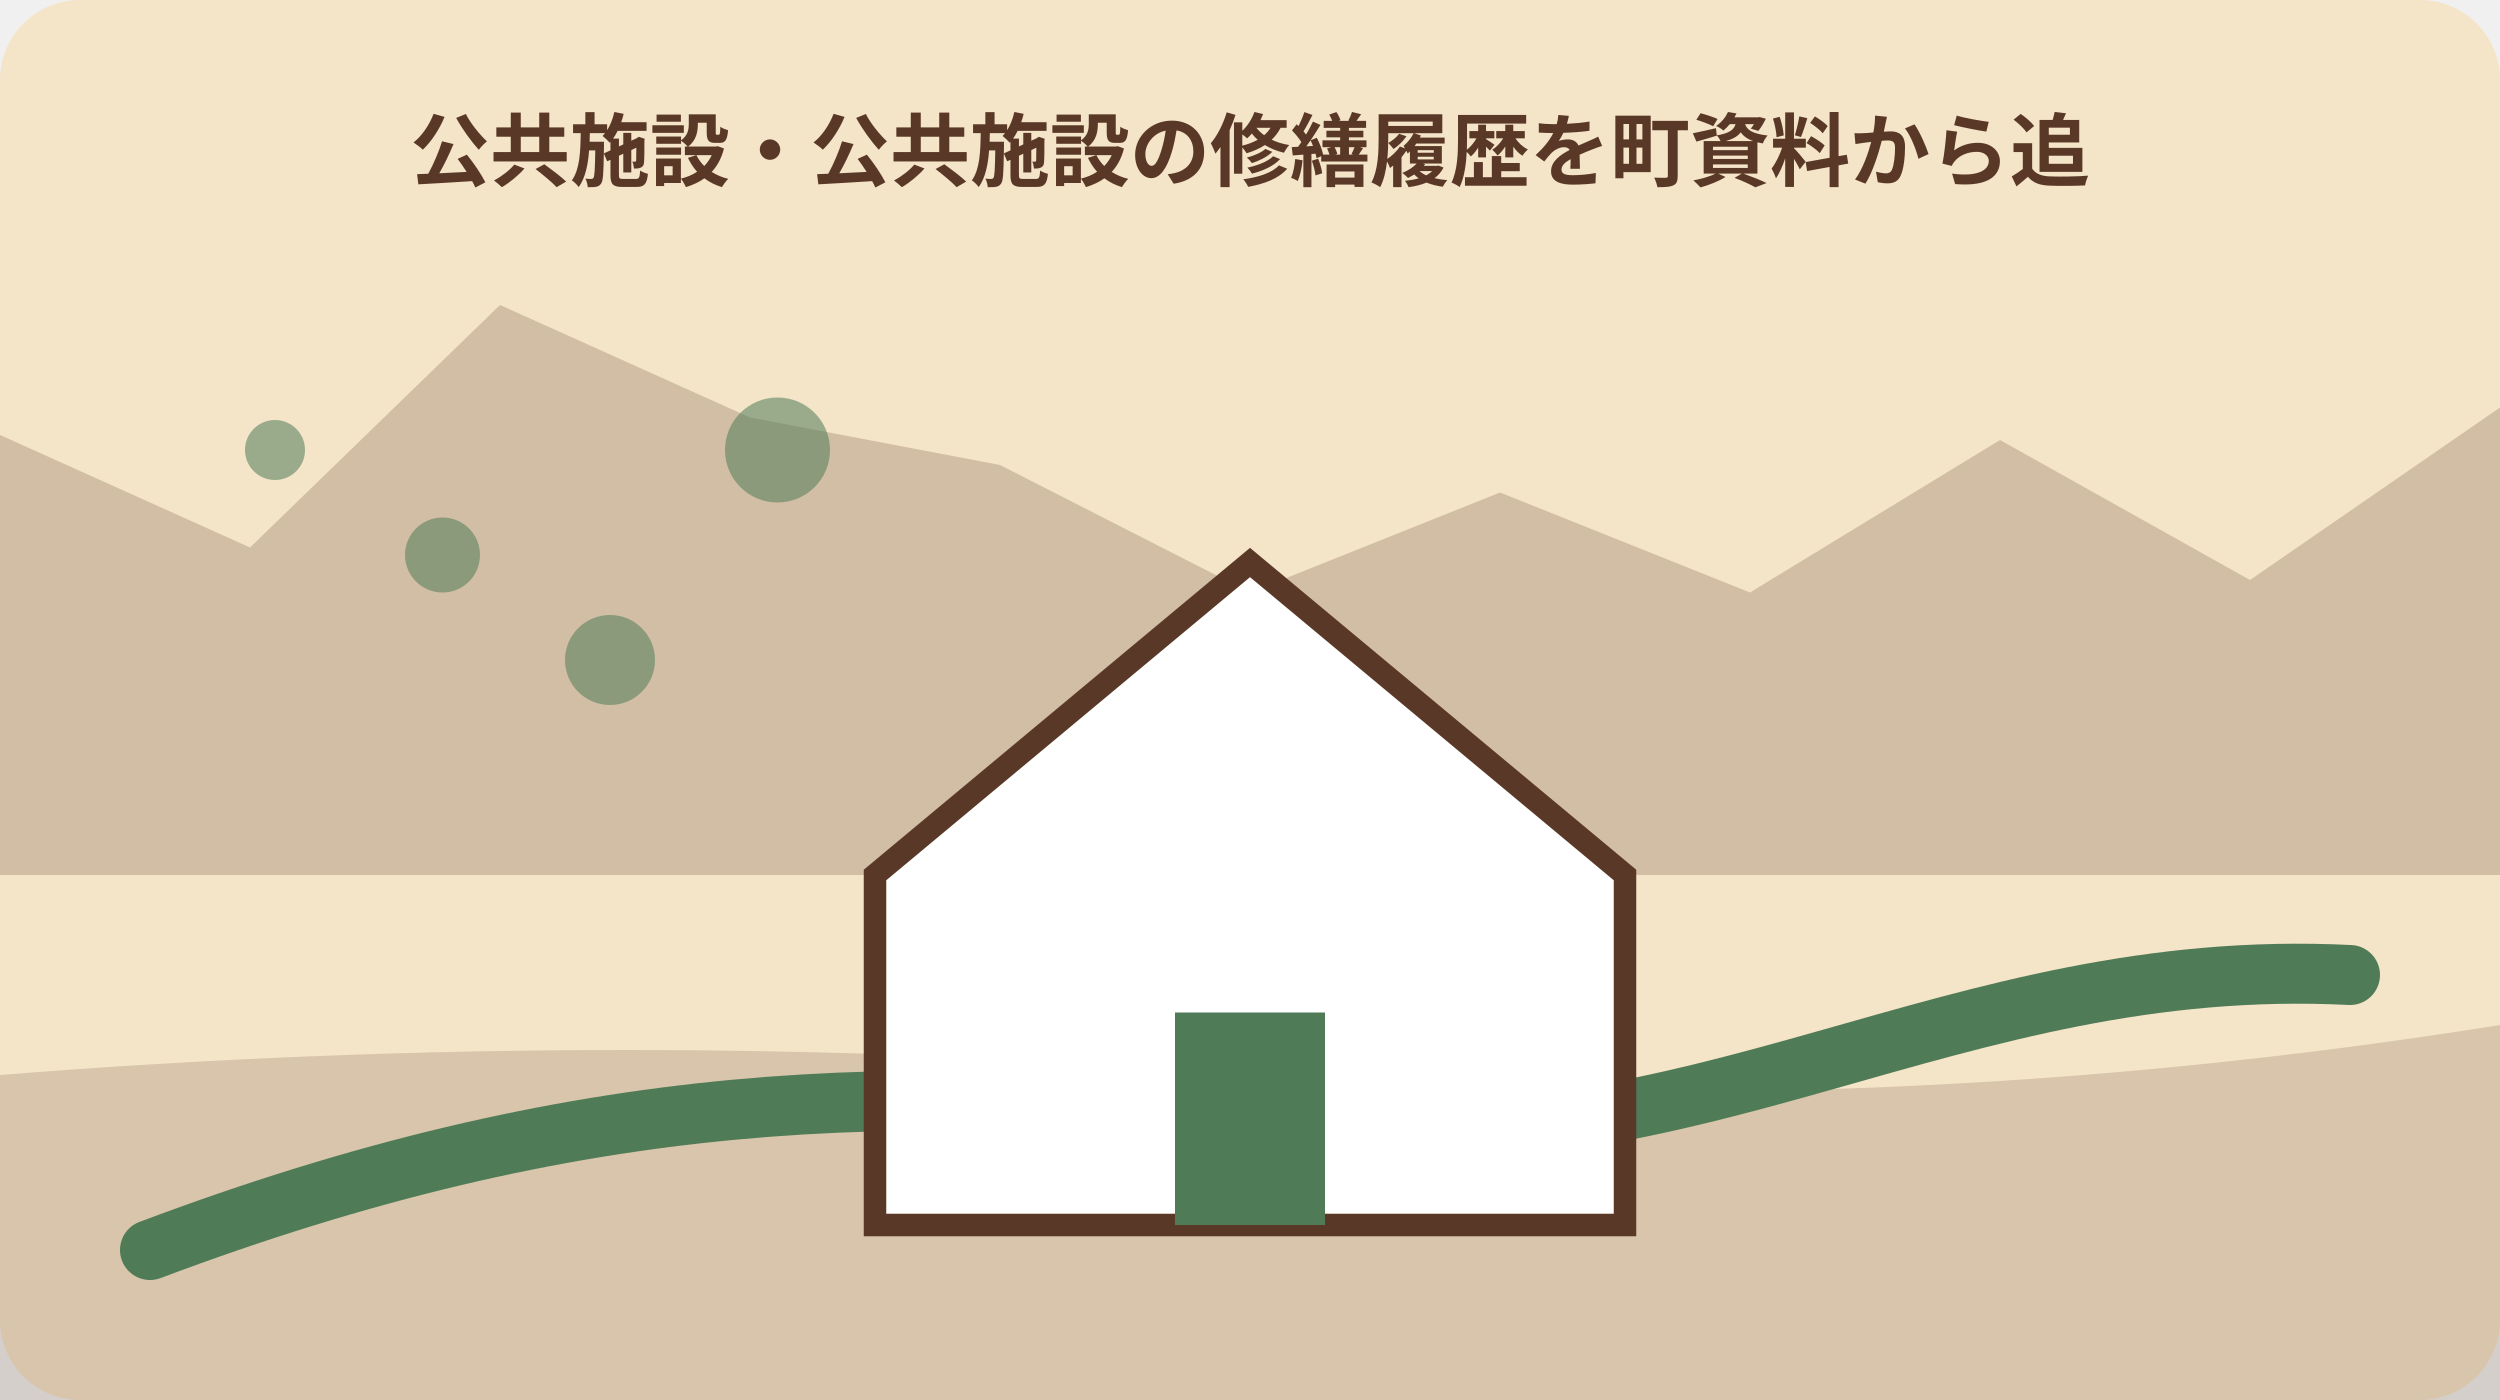
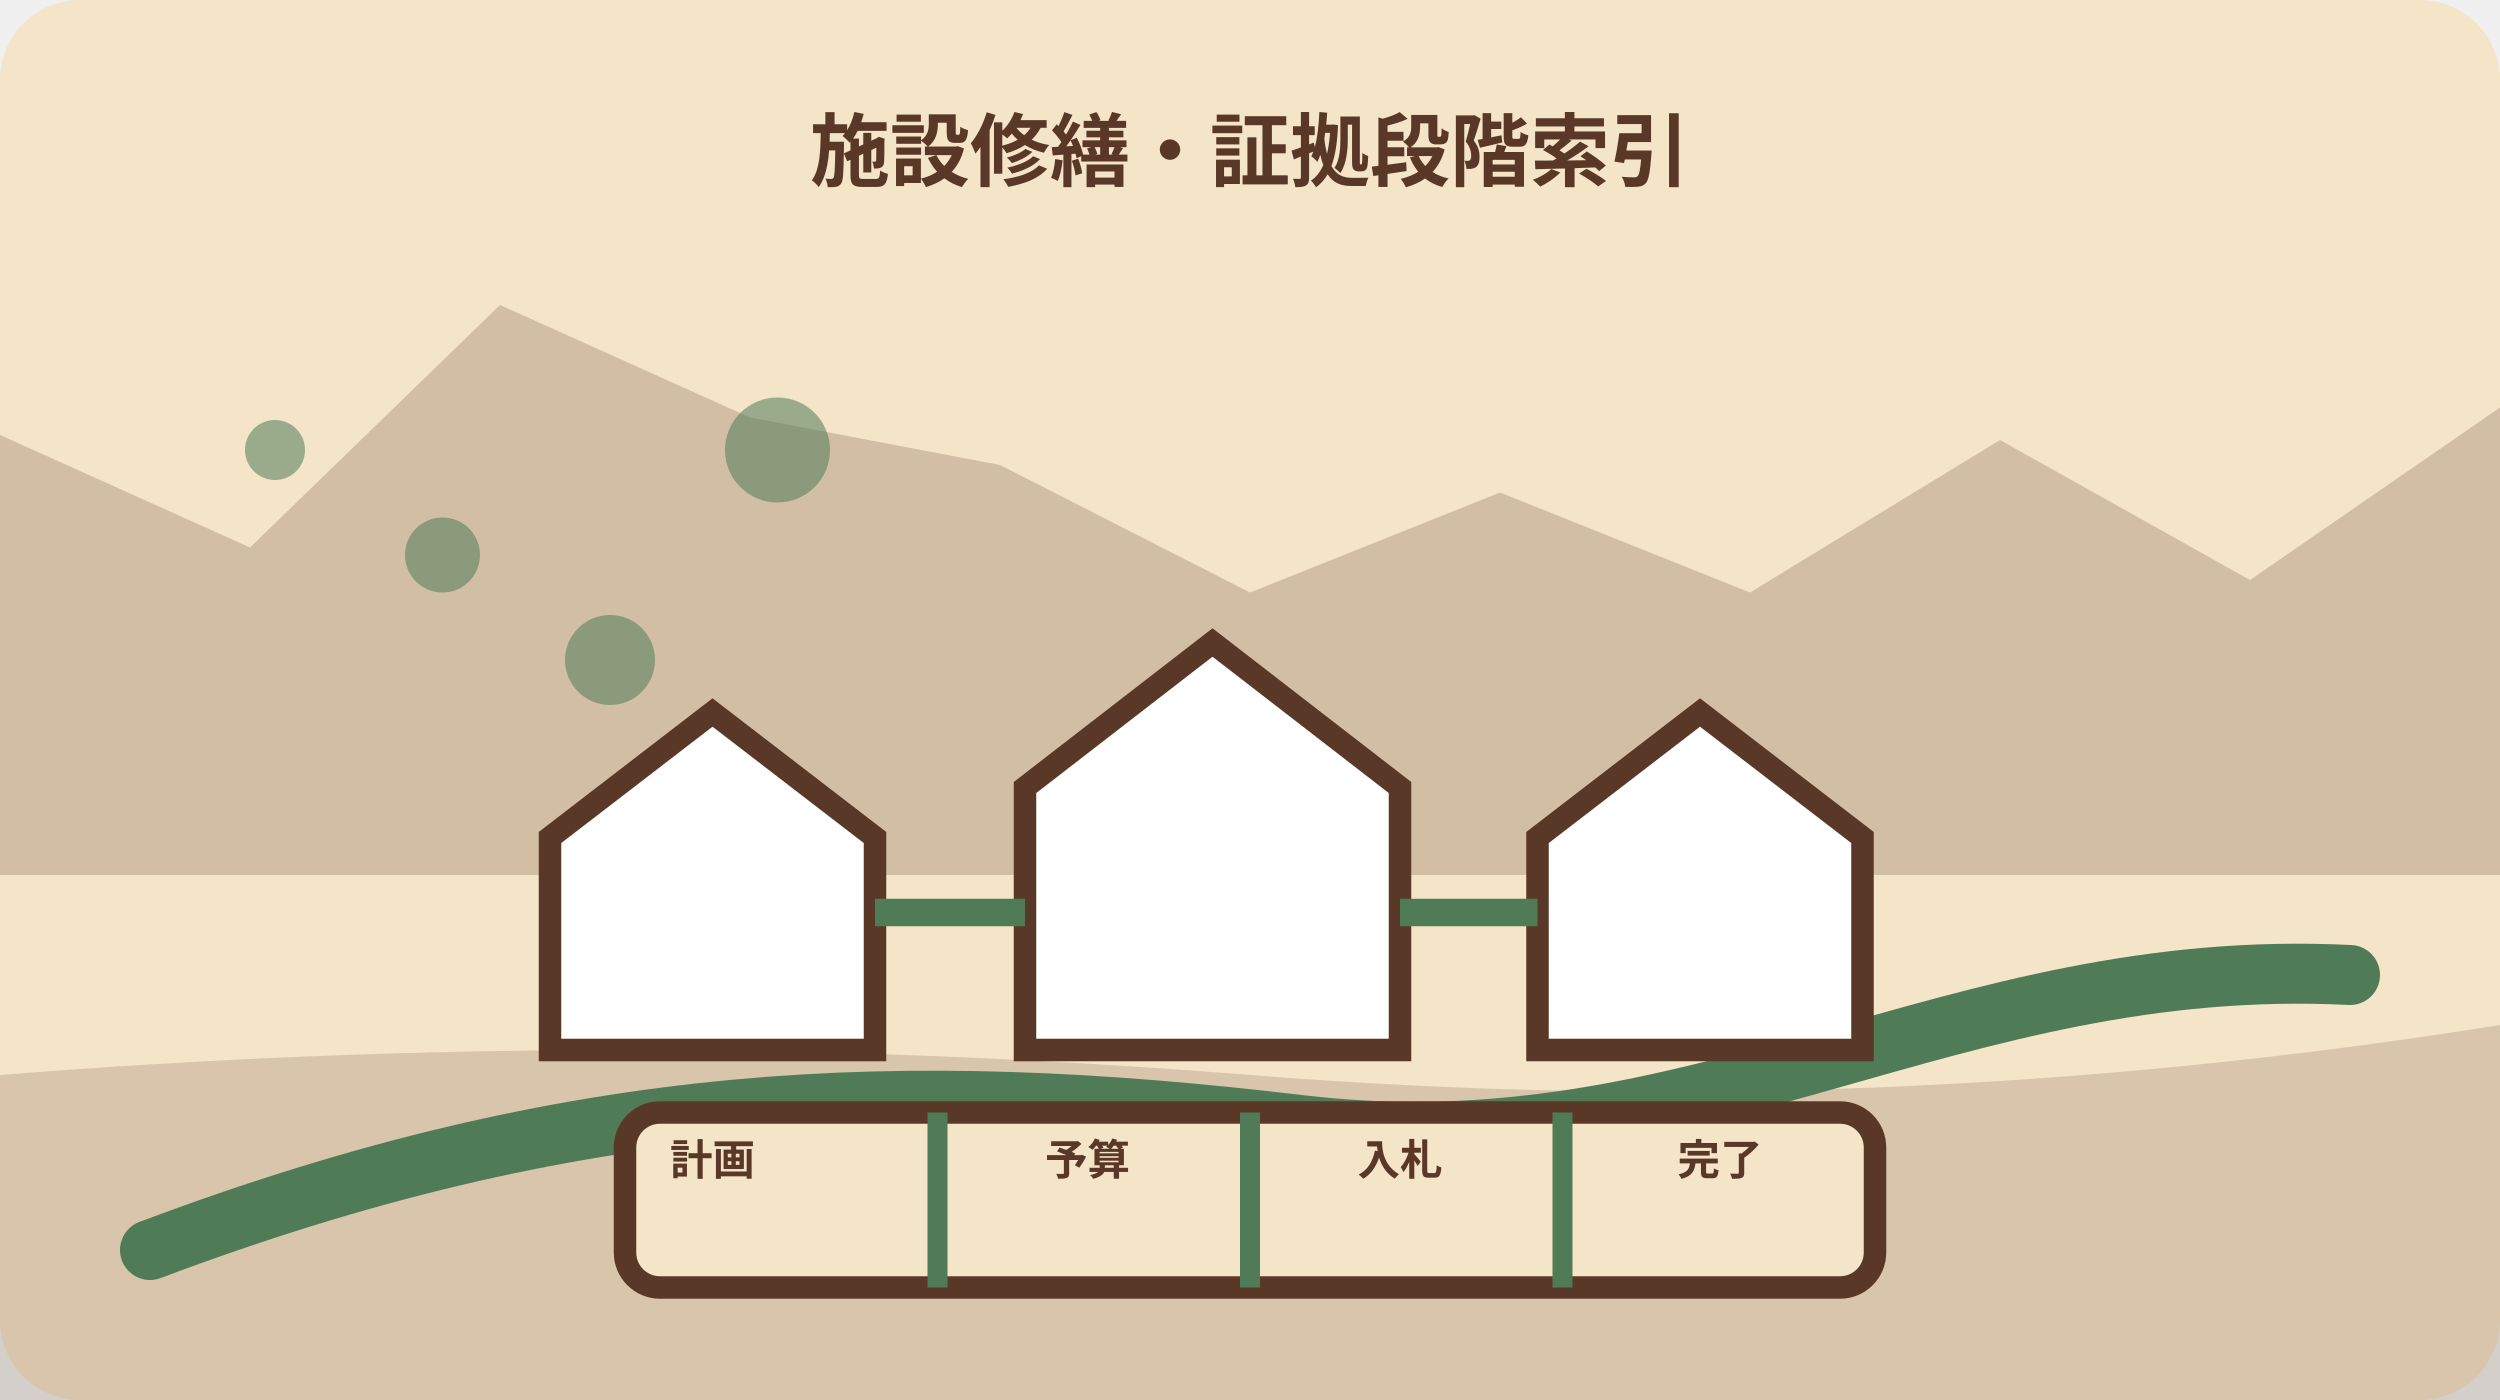
<svg xmlns="http://www.w3.org/2000/svg" width="1000" height="560" viewBox="0 0 1000 560" role="img" aria-labelledby="title desc" data-illustration="mori-editorial" data-topic-id="288" data-scene-index="1">
  <rect width="1000" height="560" rx="32" fill="#f4e4c8" />
  <polygon points="0,174 100,219 200,122 300,167 400,186 500,237 600,197 700,237 800,176 900,232 1000,163 1000,350 0,350" fill="#5a3827" opacity=".22" />
  <path d="M0 430 Q250 410 500 430 T1000 410 V560 H0Z" fill="#5a3827" opacity=".18" />
  <path d="M60 500 C230 436 360 431 520 450 S780 382 940 390" fill="none" stroke="#4f7b57" stroke-width="24" stroke-linecap="round" />
  <circle cx="110" cy="180" r="12" fill="#4f7b57" opacity=".55" />
  <circle cx="177" cy="222" r="15" fill="#4f7b57" opacity=".55" />
  <circle cx="244" cy="264" r="18" fill="#4f7b57" opacity=".55" />
  <circle cx="311" cy="180" r="21" fill="#4f7b57" opacity=".55" />
-   <g data-scene="home">
-     <path d="M350 350 500 225l150 125v140H350Z" fill="#fff" stroke="#5a3827" stroke-width="9" />
-     <rect x="470" y="405" width="60" height="85" fill="#4f7b57" />
+   <g data-scene="public-facility-evidence-index">
+     <path d="M220 420V335l65-50 65 50v85Zm190 0V315l75-58 75 58v105Zm205 0V335l65-50 65 50v85Z" fill="#fff" stroke="#5a3827" stroke-width="9" />
+     <path d="M350 365h60m150 0h55" stroke="#4f7b57" stroke-width="11" />
+     <rect x="250" y="445" width="500" height="70" rx="14" fill="#f4e4c8" stroke="#5a3827" stroke-width="9" />
+     <path d="M375 445v70M500 445v70M625 445v70" stroke="#4f7b57" stroke-width="8" />
+     <g font-family="sans-serif" font-size="17" font-weight="700" fill="#5a3827" text-anchor="middle">
+       <text x="285" y="470">計画</text>
+       <text x="435" y="470">予算</text>
+       <text x="560" y="470">入札</text>
+       <text x="688" y="470">完了</text>
+     </g>
  </g>
-   <text x="500" y="72" text-anchor="middle" font-family="sans-serif" font-size="32" font-weight="700" fill="#5a3827">公共施設・公共施設の修繕履歴を町資料から追</text>
+   <text x="500" y="72" text-anchor="middle" font-family="sans-serif" font-size="32" font-weight="700" fill="#5a3827">施設修繕・証拠段階索引</text>
</svg>
